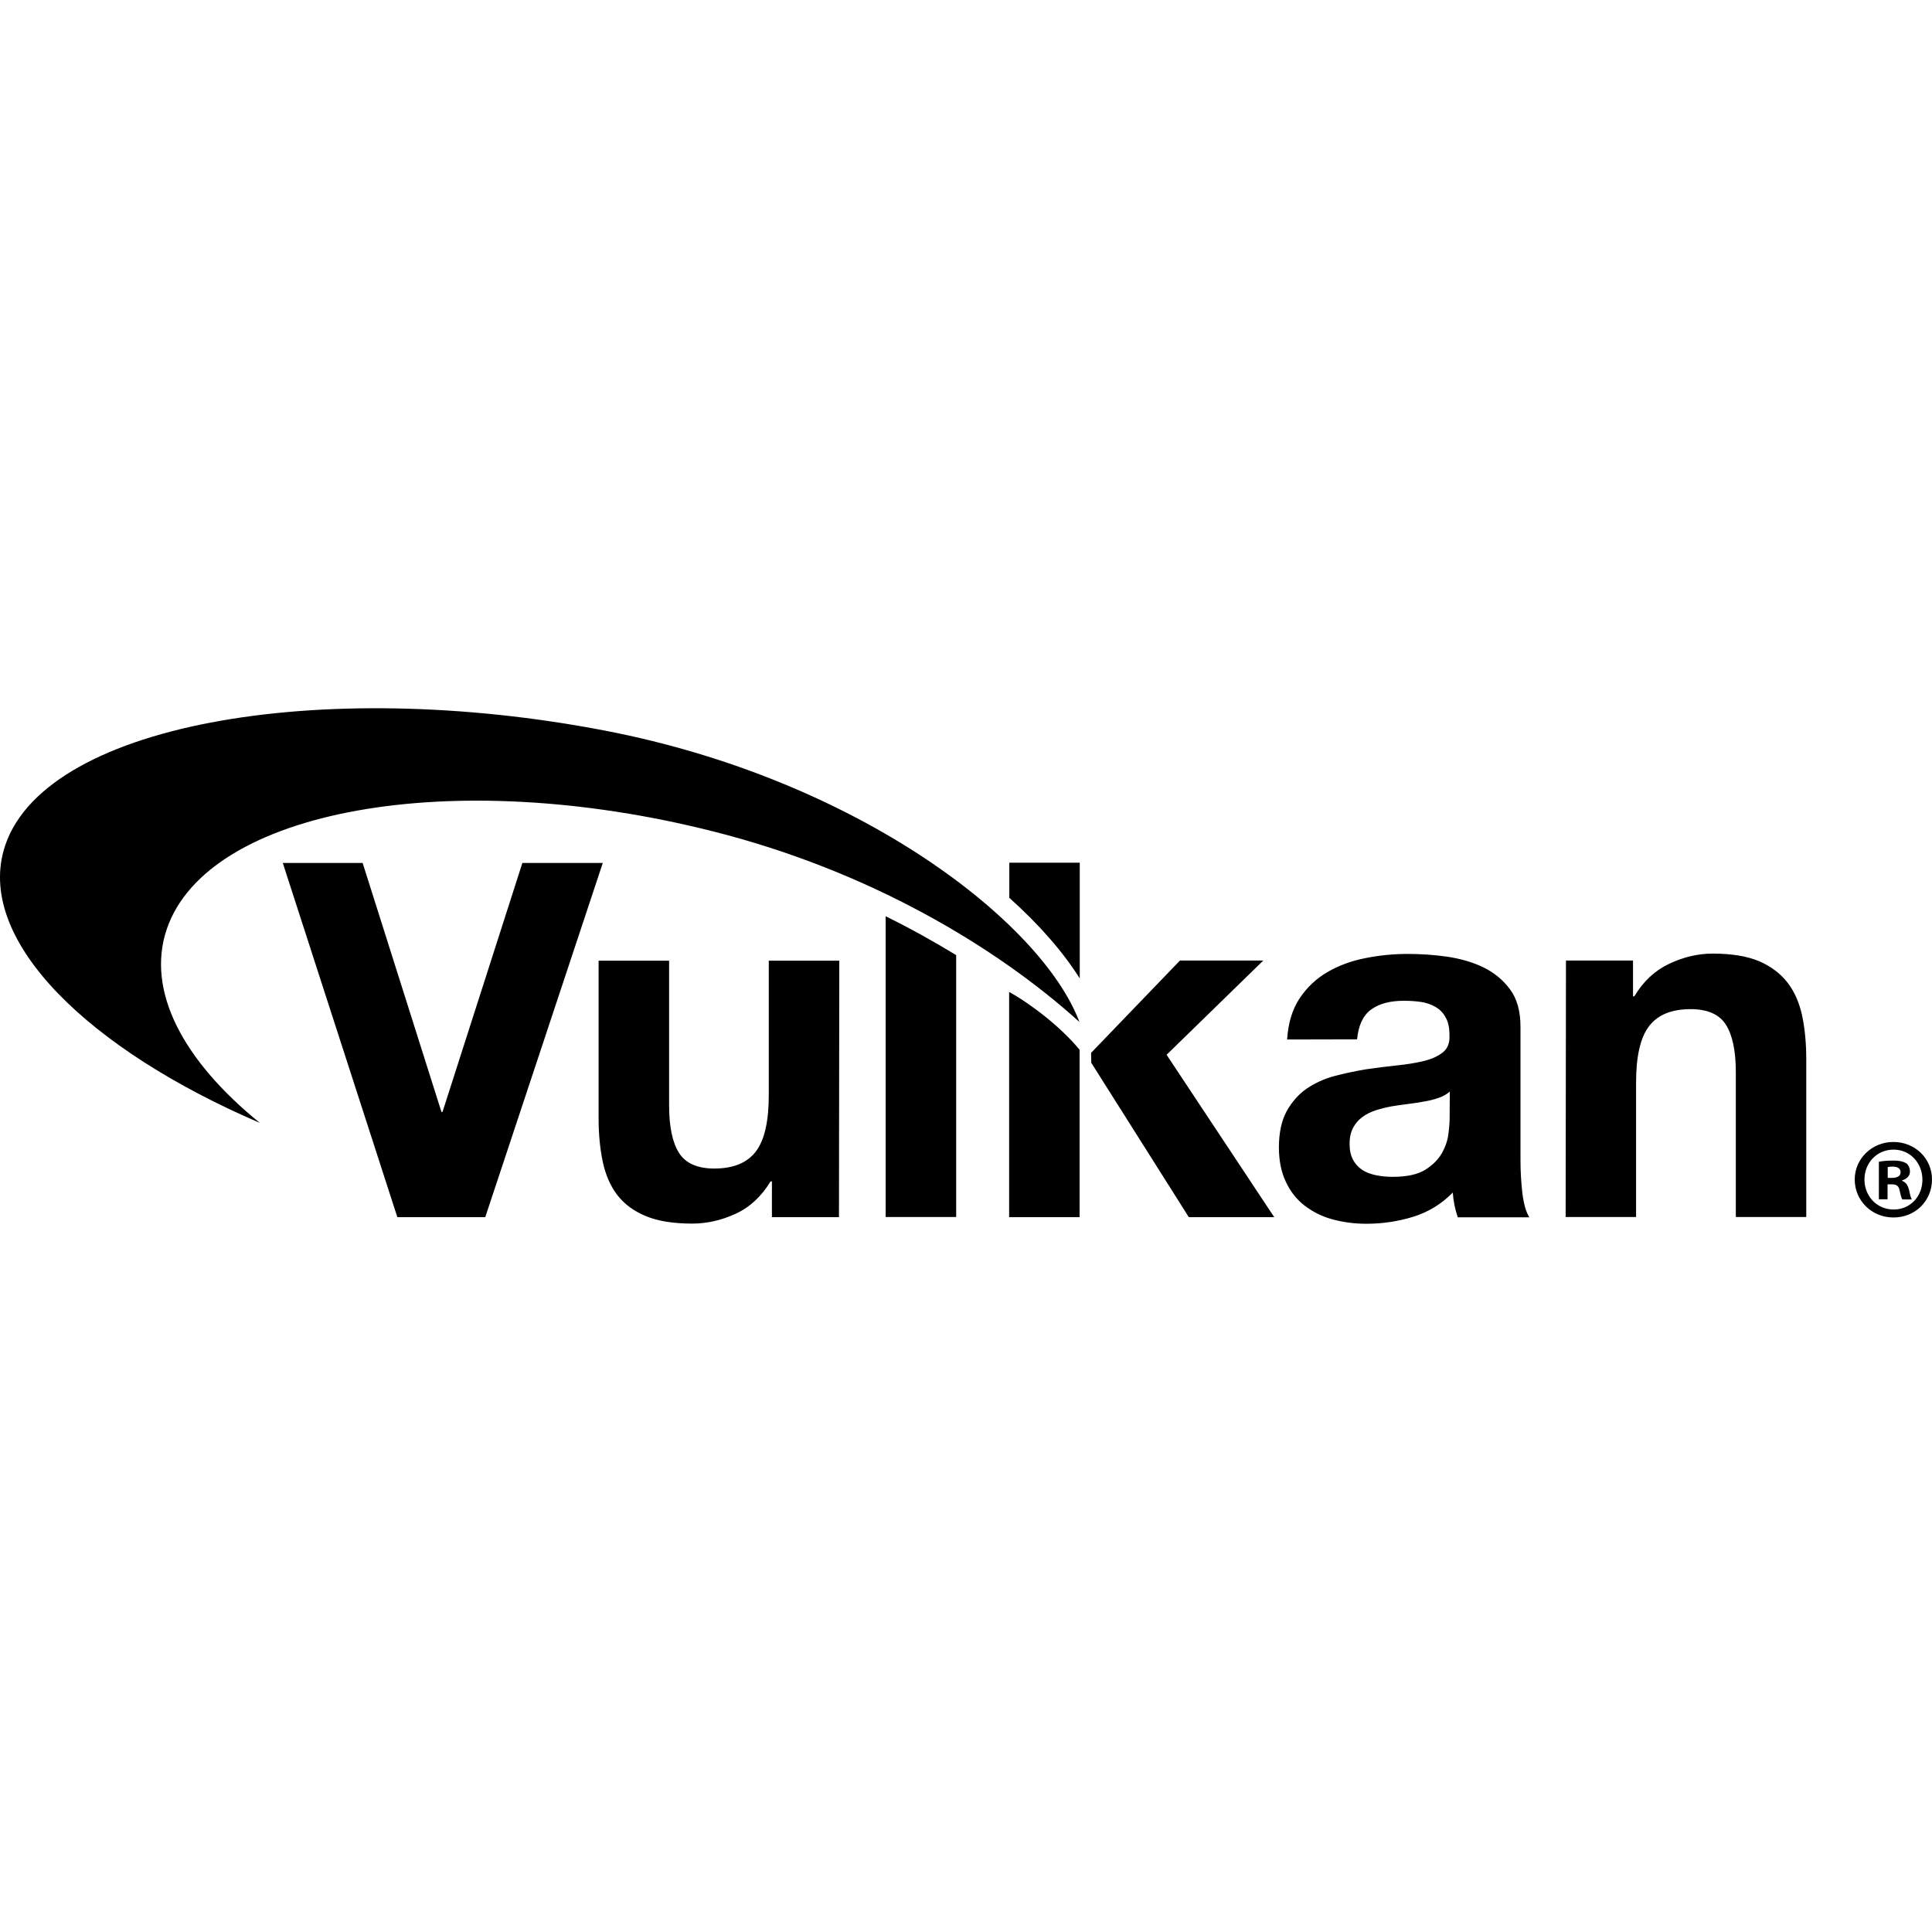
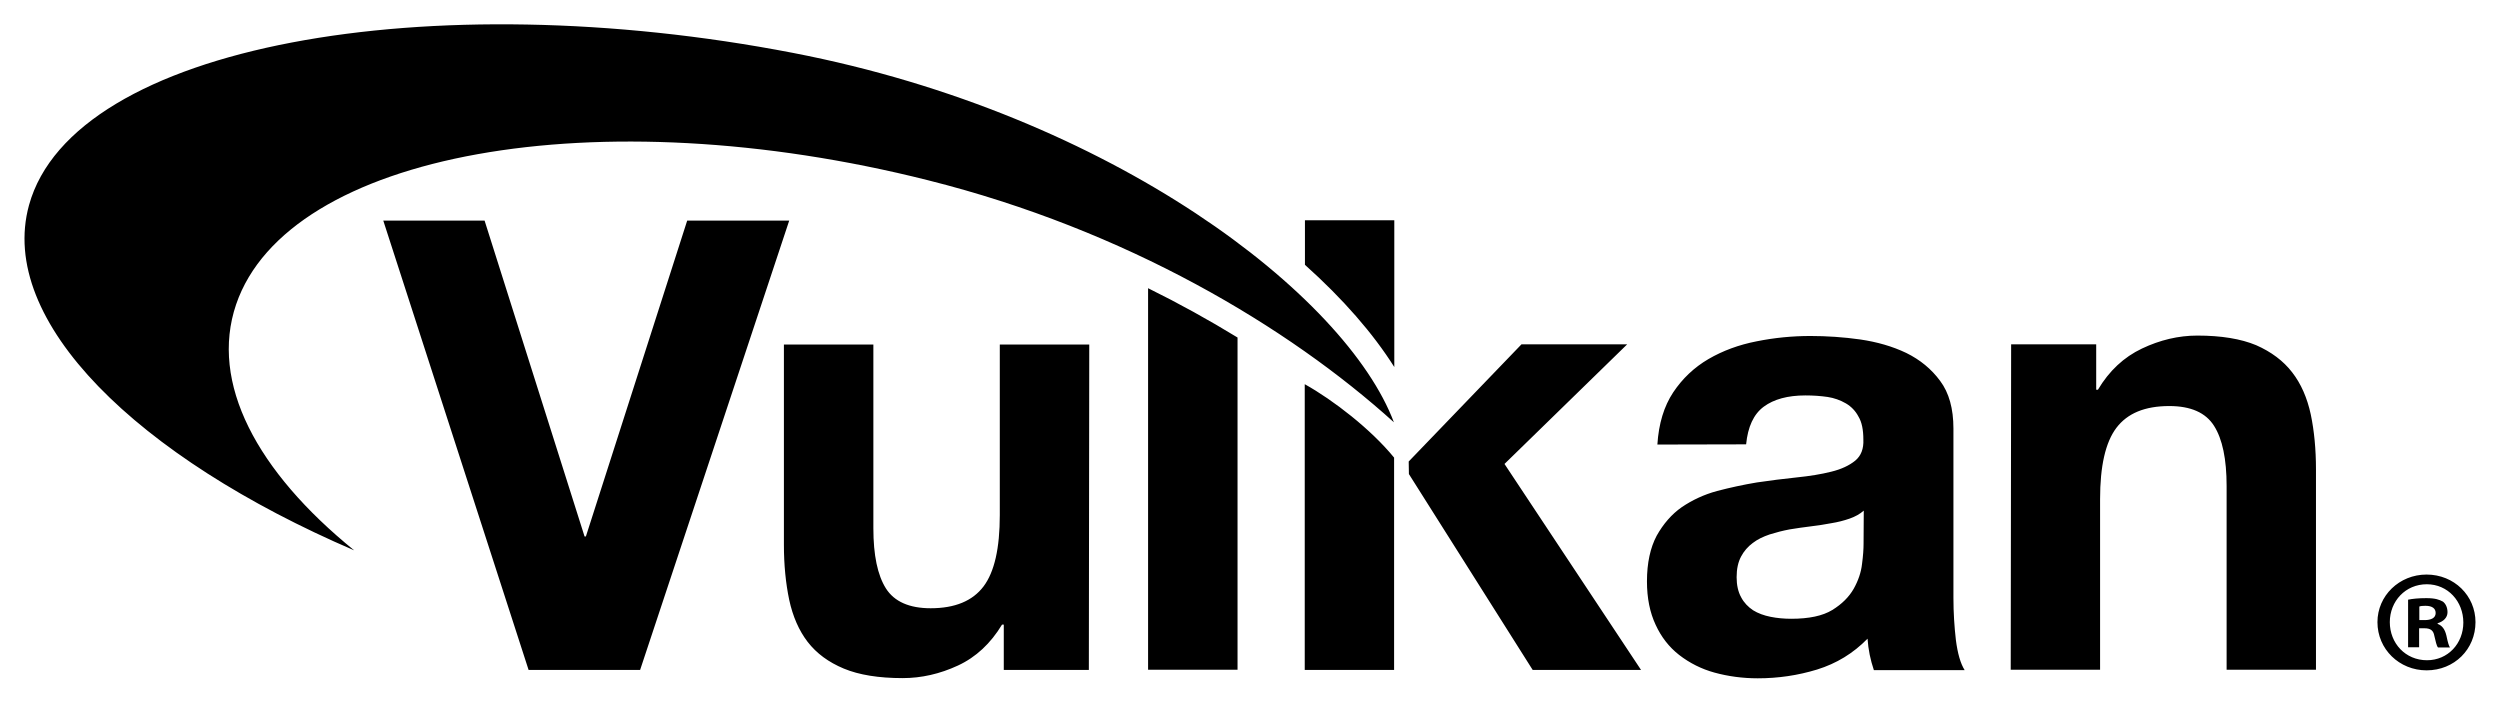
- <svg xmlns="http://www.w3.org/2000/svg" role="img" viewBox="0 0 24 24">
+ <svg xmlns="http://www.w3.org/2000/svg" role="img" viewBox="-0.24 8.56 24.48 6.88">
  <path d="M13.411 15.12h-.875v-2.798c.28.156.649.442.875.719zm-7.383 0H4.936l-1.423-4.4h.992l.979 3.093h.013l.992-3.093h.999zm4.394 0h-.833v-.444h-.017c-.112.185-.255.319-.432.401s-.358.123-.541.123q-.352 0-.576-.093c-.151-.063-.267-.149-.354-.261-.086-.112-.146-.25-.181-.412-.034-.162-.052-.343-.052-.539v-1.961h.876v1.799c0 .263.041.459.123.589.082.129.229.194.438.194.237 0 .41-.071.518-.214.107-.142.159-.375.159-.699v-1.669h.876zm3.134-1.918-.002-.123 1.104-1.147h1.035l-1.201 1.171 1.337 2.017h-1.061zm2.433-.289c.013-.205.065-.375.155-.511.091-.136.205-.244.345-.326.141-.082.298-.14.473-.174.174-.035.349-.052.526-.052.16 0 .324.011.487.034.164.024.315.067.451.132.136.067.246.157.332.274.087.116.13.272.13.466v1.659c0 .144.009.282.024.412.017.131.045.23.086.295h-.889c-.017-.05-.03-.099-.041-.151a1.2 1.2 0 0 1-.021-.157c-.141.144-.304.243-.494.302-.19.058-.382.086-.581.086-.151 0-.293-.02-.424-.056a.99.99 0 0 1-.346-.173c-.099-.077-.176-.177-.23-.295-.056-.119-.085-.261-.085-.425 0-.181.033-.33.095-.447.065-.116.147-.211.246-.28.102-.069.216-.123.345-.158.13-.034.259-.062.391-.084.131-.019.261-.036.388-.049s.24-.031.339-.056c.099-.024.177-.061.235-.108.058-.048.084-.117.08-.207 0-.095-.015-.171-.048-.225a.32.32 0 0 0-.123-.129.51.51 0 0 0-.179-.063c-.069-.01-.14-.015-.218-.015-.172 0-.308.037-.407.11-.1.074-.156.197-.173.369zm2.021.647c-.037.033-.084.059-.138.078a1.04 1.04 0 0 1-.179.045c-.065.013-.13.022-.201.031-.069.008-.14.019-.209.03a1.7 1.7 0 0 0-.194.049c-.065.022-.119.048-.166.084a.39.39 0 0 0-.114.132c-.029.054-.044.121-.044.203 0 .077.015.144.044.196.028.054.069.095.116.127.05.031.108.052.173.065.064.013.133.019.202.019.173 0 .307-.028.402-.086.094-.058.163-.127.209-.207.045-.08.073-.162.082-.244.011-.082.015-.148.015-.196zm1.443-1.628h.833v.444h.017c.11-.185.254-.319.431-.403s.358-.127.542-.127c.235 0 .427.032.576.094.148.065.267.154.353.266.087.112.147.25.182.412.034.162.051.343.051.539v1.961h-.875v-1.799c0-.263-.041-.46-.123-.589-.082-.13-.229-.194-.438-.194-.24 0-.41.071-.518.213-.108.143-.16.376-.16.699v1.67h-.875zm-8.451-.55c.302.149.593.31.876.483v3.253h-.876zm-8.93.159c-.261.768.203 1.635 1.156 2.408-2.122-.911-3.496-2.244-3.184-3.38.434-1.573 3.932-2.177 7.481-1.491 3.136.606 5.416 2.375 5.884 3.617-1.035-.936-2.621-1.883-4.562-2.37-3.235-.816-6.268-.27-6.775 1.216m11.341.613c-.207-.328-.502-.667-.875-1.001v-.436h.875zM24 14.652c0 .265-.207.472-.479.472-.267 0-.481-.207-.481-.472 0-.259.214-.466.481-.466.27 0 .479.207.479.466m-.839 0c0 .207.153.373.364.373.205 0 .356-.164.356-.369 0-.207-.151-.375-.358-.375-.209 0-.362.166-.362.371m.287.246h-.108v-.466c.043-.009.103-.015.179-.015.088 0 .127.015.162.034.026.02.045.056.045.104 0 .052-.039.09-.097.108v.006c.045.017.071.052.086.114.015.072.024.1.035.117h-.117c-.015-.017-.023-.061-.036-.114-.009-.052-.037-.074-.097-.074h-.052zm.002-.266h.052c.06 0 .108-.019.108-.069 0-.043-.031-.071-.1-.071-.028 0-.047.002-.06.007z" />
</svg>
